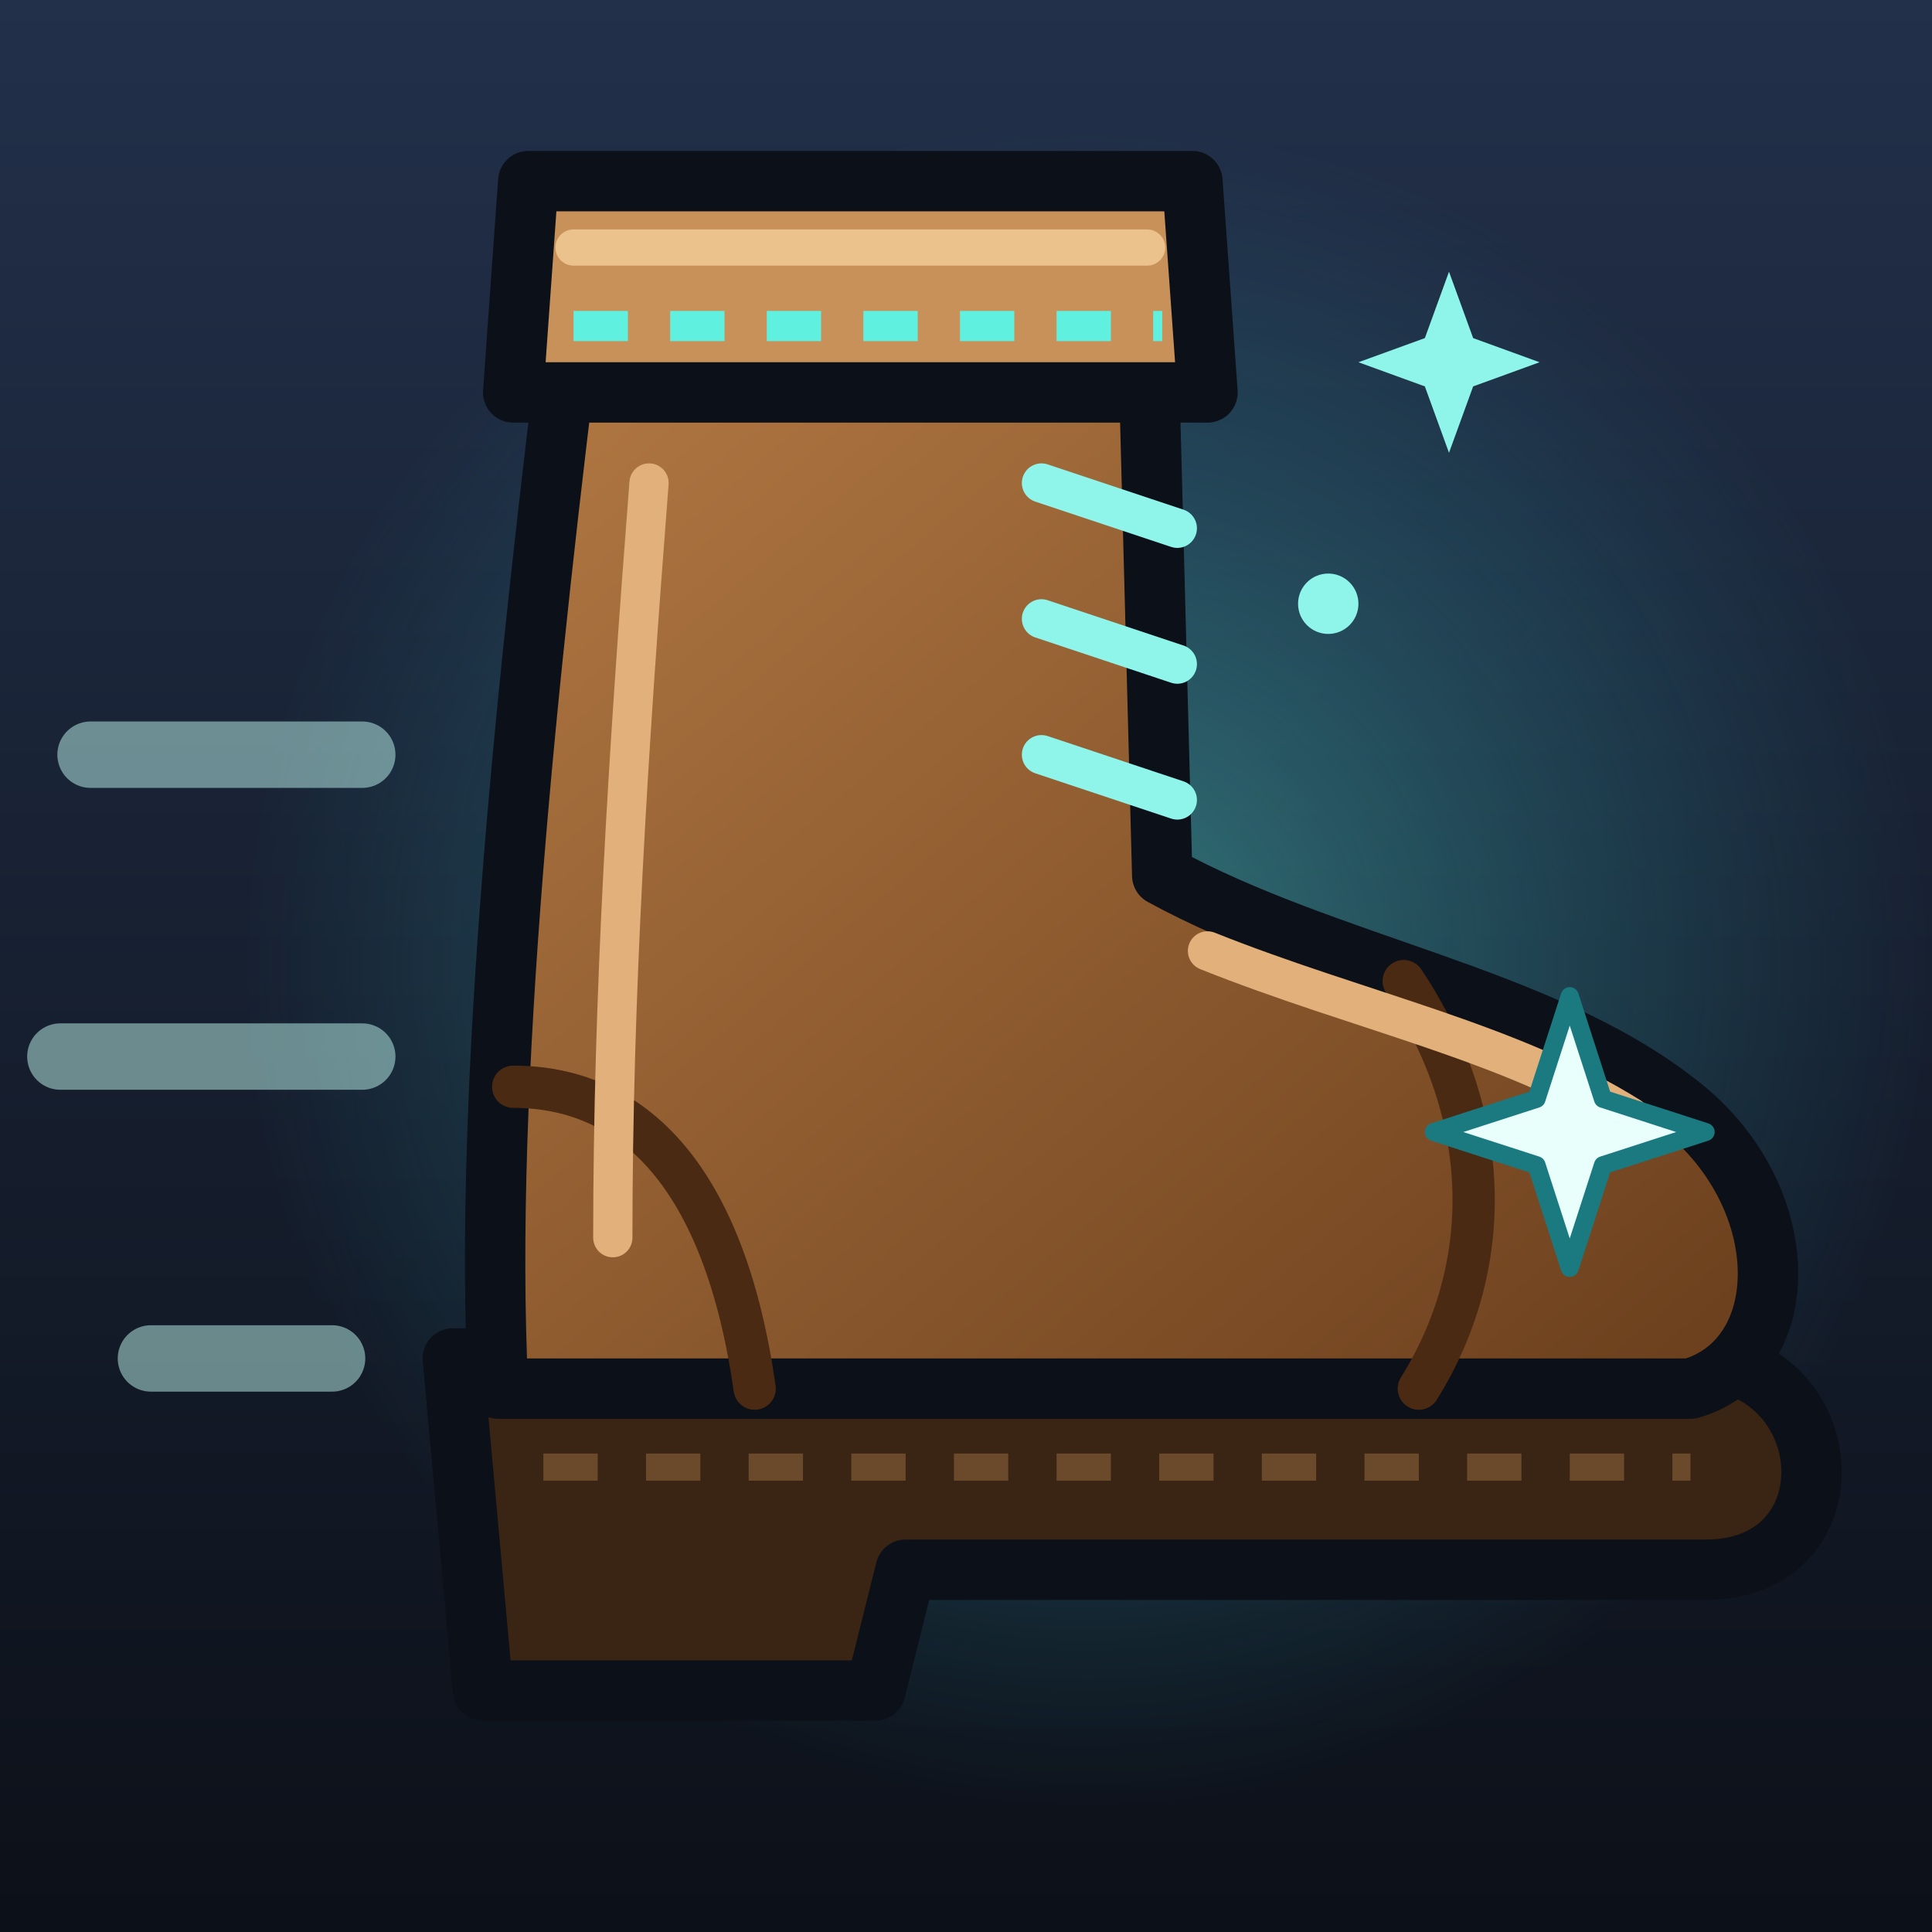
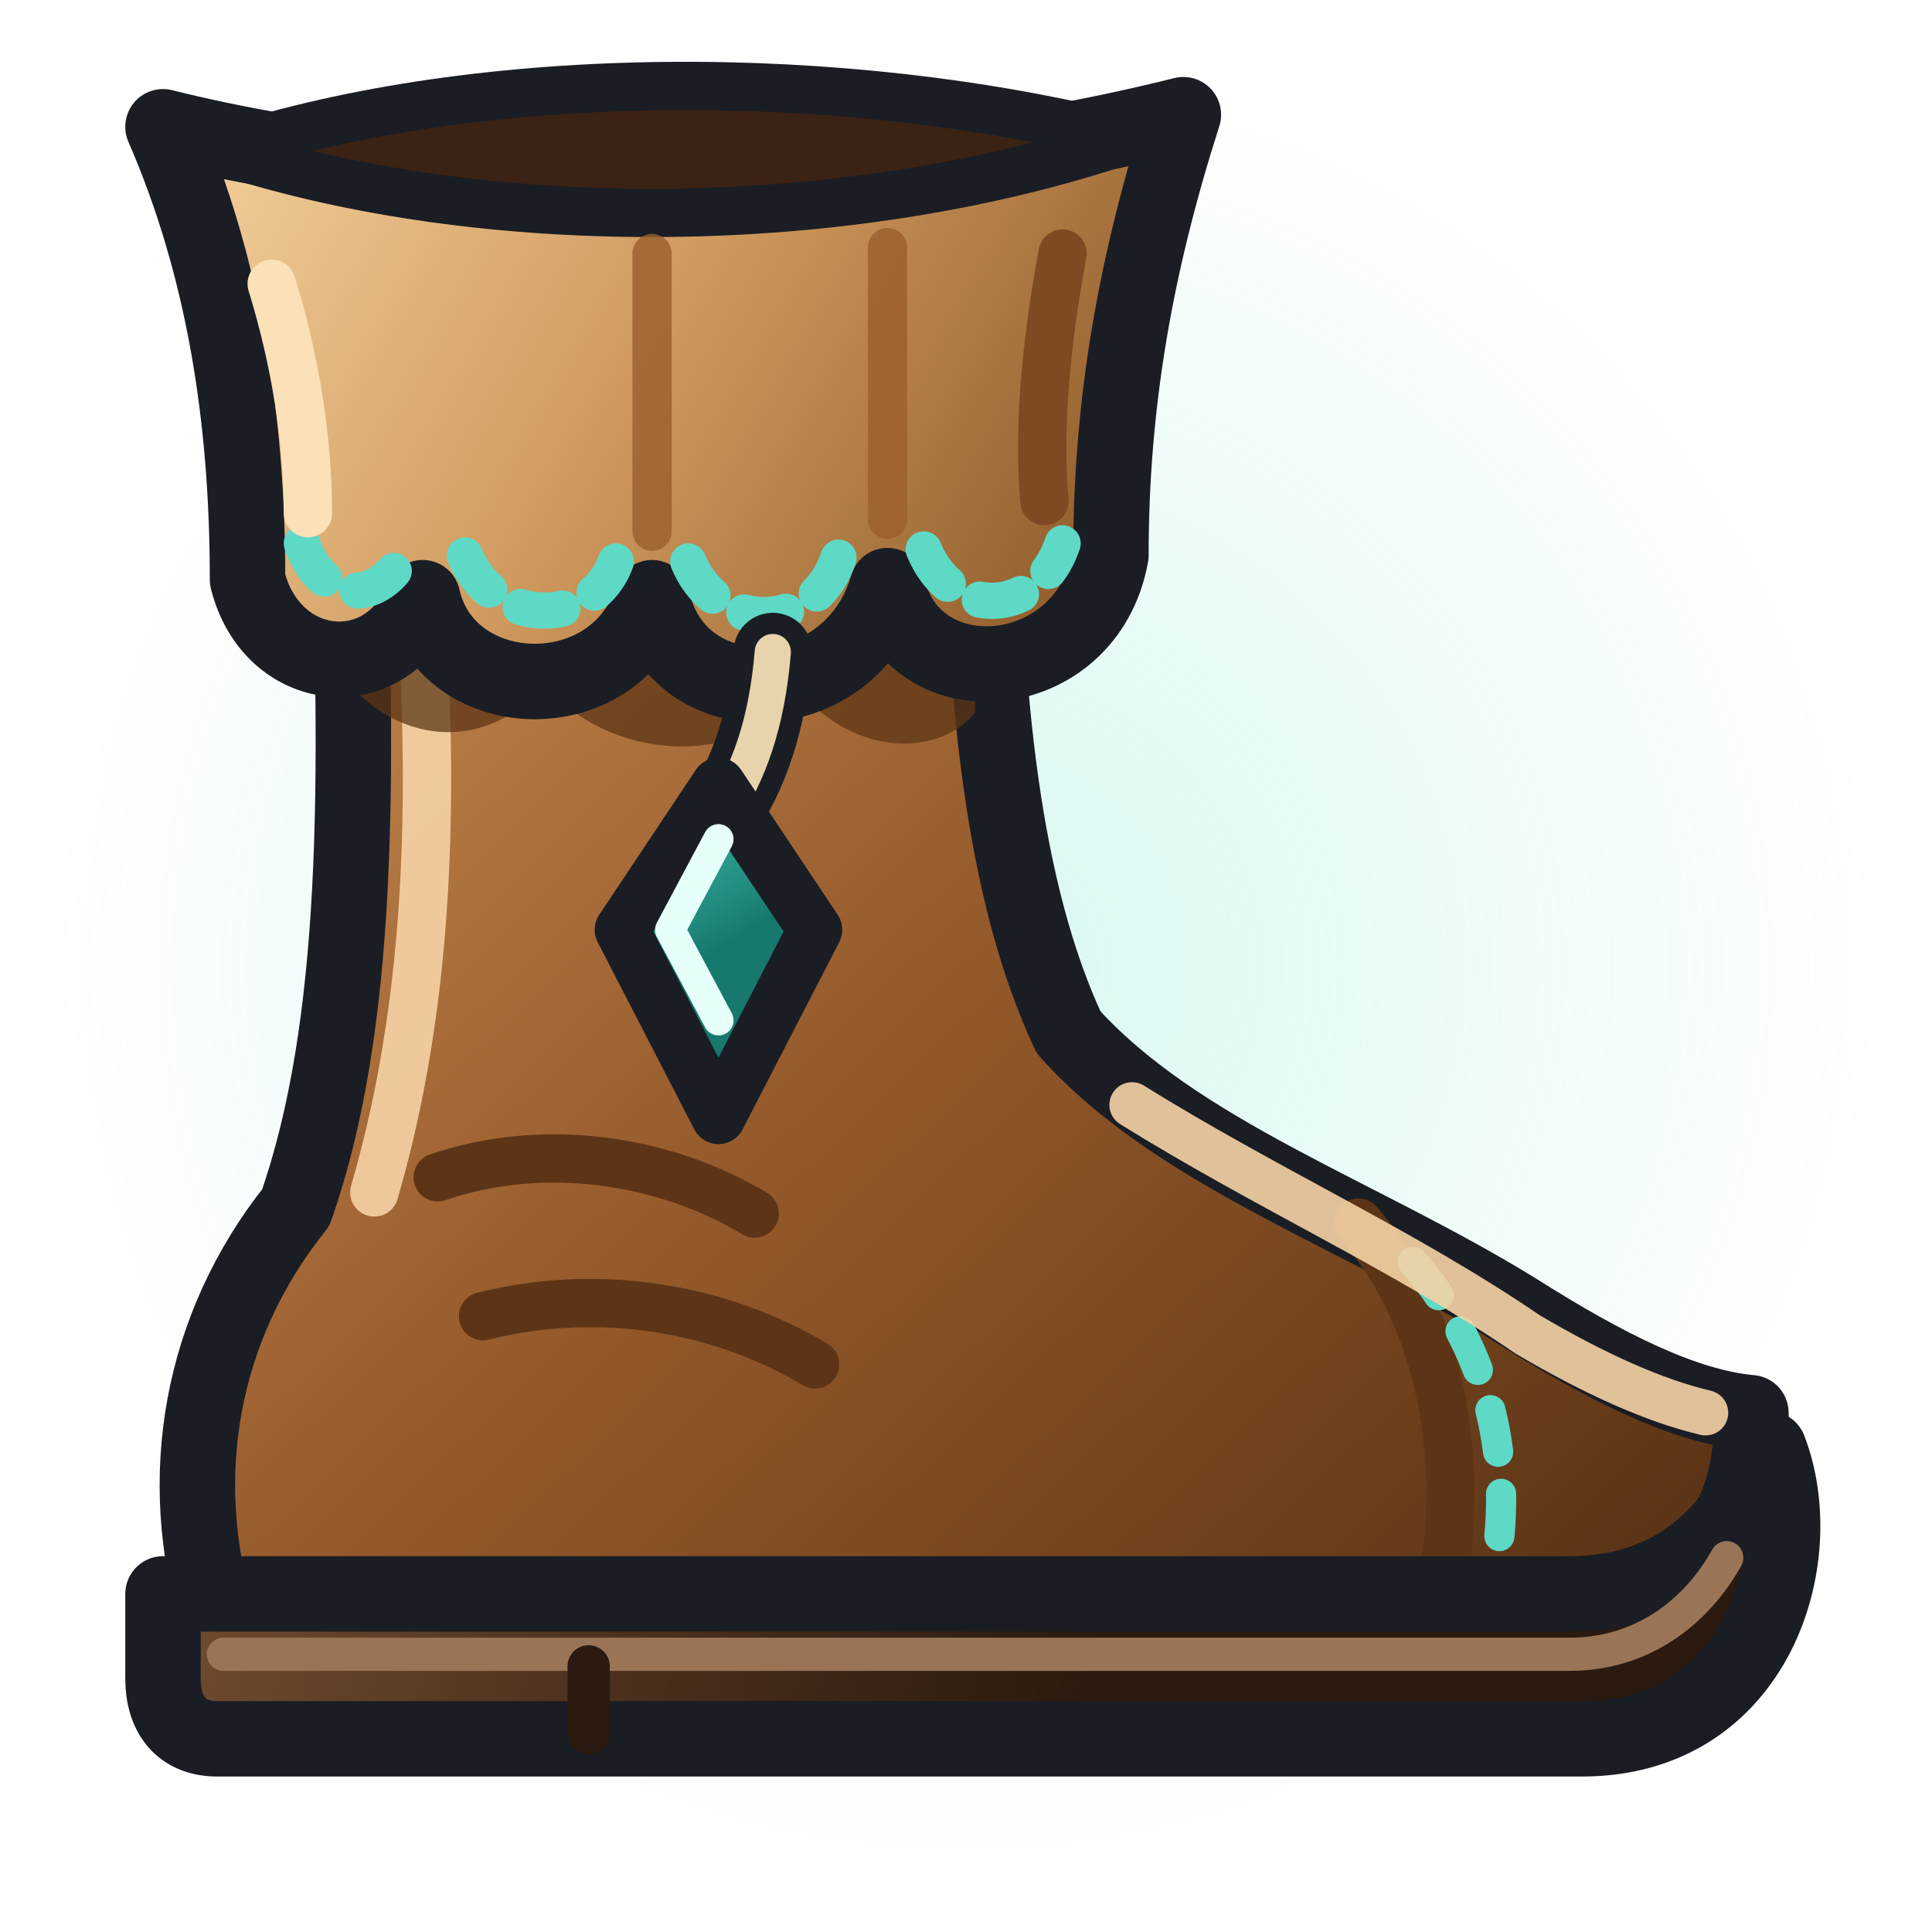
<svg xmlns="http://www.w3.org/2000/svg" width="128" height="128" viewBox="0 0 64 64">
  <defs>
-     <linearGradient id="bg" x1="0" y1="0" x2="0" y2="1">
-       <stop offset="0" stop-color="#22304a" />
-       <stop offset="1" stop-color="#0c1018" />
+     <radialGradient id="aura" cx="32" cy="32" r="31" gradientUnits="userSpaceOnUse">
+       <stop offset="0" stop-color="#7fe6d6" stop-opacity="0.3" />
+       <stop offset="1" stop-color="#7fe6d6" stop-opacity="0" />
+     </radialGradient>
+     <linearGradient id="leather" x1="14" y1="14" x2="54" y2="56" gradientUnits="userSpaceOnUse">
+       <stop offset="0" stop-color="#c98d52" />
+       <stop offset="0.5" stop-color="#94592a" />
+       <stop offset="1" stop-color="#5d3516" />
    </linearGradient>
-     <linearGradient id="leather" x1="0" y1="0" x2="1" y2="1">
-       <stop offset="0" stop-color="#b47a44" />
-       <stop offset="1" stop-color="#6a3e1c" />
+     <linearGradient id="cuff" x1="12" y1="4" x2="40" y2="20" gradientUnits="userSpaceOnUse">
+       <stop offset="0" stop-color="#f2cf9a" />
+       <stop offset="0.5" stop-color="#d09a5e" />
+       <stop offset="1" stop-color="#94602e" />
    </linearGradient>
-     <radialGradient id="glow">
-       <stop offset="0" stop-color="#5ff0e0" stop-opacity="0.42" />
-       <stop offset="1" stop-color="#2ab8c8" stop-opacity="0" />
-     </radialGradient>
+     <linearGradient id="sole" x1="12" y1="52" x2="40" y2="60" gradientUnits="userSpaceOnUse">
+       <stop offset="0" stop-color="#6e4a2e" />
+       <stop offset="0.5" stop-color="#4a2f1c" />
+       <stop offset="1" stop-color="#2b1a0f" />
+     </linearGradient>
+     <linearGradient id="gem" x1="22" y1="22" x2="28" y2="32" gradientUnits="userSpaceOnUse">
+       <stop offset="0" stop-color="#c8fbf2" />
+       <stop offset="0.5" stop-color="#3fc9b6" />
+       <stop offset="1" stop-color="#17786d" />
+     </linearGradient>
  </defs>
-   <rect width="64" height="64" fill="url(#bg)" />
-   <circle cx="36" cy="32" r="28" fill="url(#glow)" />
-   <path d="M 3 25 L 12 25 M 2 35 L 12 35 M 5 45 L 11 45" stroke="#bff8f0" stroke-width="2.2" stroke-linecap="round" opacity="0.5" />
-   <path d="M 15 45 L 56 45 C 61 45 61.5 52 56.5 52 L 30 52 L 29 56 L 16 56 Z" fill="#3a2414" stroke="#0c1018" stroke-width="2" stroke-linejoin="round" />
-   <path d="M 18 48.6 L 56 48.6" stroke="#6a4a2a" stroke-width="0.9" stroke-dasharray="1.8 1.6" />
-   <path d="M 19 10 L 38 10 L 38.5 29 C 44 32 51 33 55.5 36.5 C 59.5 39.5 59.5 45 56 46 L 16.5 46 C 16 36 17.5 22 19 10 Z" fill="url(#leather)" stroke="#0c1018" stroke-width="2" stroke-linejoin="round" />
-   <path d="M 46.5 32.5 C 49.5 37 49.5 42 47 46 M 17 36 C 21 36 24 39 25 46" fill="none" stroke="#4a2a12" stroke-width="1.4" stroke-linecap="round" />
-   <path d="M 34.5 16 L 39 17.5 M 34.5 20.5 L 39 22 M 34.5 25 L 39 26.5" stroke="#8ff4ea" stroke-width="1.3" stroke-linecap="round" />
-   <path d="M 21.5 16 C 20.8 25 20.3 33 20.3 41 M 40 31.5 C 45 33.5 50 34.5 54 37" fill="none" stroke="#e2b07a" stroke-width="1.3" stroke-linecap="round" />
-   <path d="M 17.5 6 L 39.5 6 L 40 13 L 17 13 Z" fill="#c8915a" stroke="#0c1018" stroke-width="2" stroke-linejoin="round" />
-   <path d="M 19 10.8 L 38.5 10.8" stroke="#5ff0e0" stroke-width="1" stroke-dasharray="1.8 1.4" />
-   <path d="M 19 8.2 L 38 8.2" stroke="#ecc28c" stroke-width="1.2" stroke-linecap="round" />
-   <path d="M 52 33 L 53.1 36.4 L 56.5 37.5 L 53.1 38.6 L 52 42 L 50.9 38.6 L 47.5 37.5 L 50.9 36.4 Z" fill="#e8fffb" stroke="#1a7a80" stroke-width="0.6" stroke-linejoin="round" />
-   <path d="M 48 9 L 48.8 11.2 L 51 12 L 48.8 12.8 L 48 15 L 47.2 12.8 L 45 12 L 47.2 11.2 Z" fill="#8ff4ea" />
-   <circle cx="44" cy="20" r="1" fill="#8ff4ea" />
+   <circle cx="32" cy="32" r="31" fill="url(#aura)" />
+   <g transform="translate(-5 0)">
+     <path d="M 16.5 16 L 37.5 16 C 37.6 23 38.2 29.5 40.4 34.2 C 44 38.2 50 40.2 55.2 43.4 C 58.2 45.3 60.8 46.6 63 46.8 C 63.2 50.6 60.8 53.6 56.4 53.6 L 12.2 53.6 C 10.8 49 11.6 44 14.8 40 C 16.9 34 16.9 26 16.5 16 Z" fill="url(#leather)" stroke="#1a1d24" stroke-width="2.5" stroke-linejoin="round" />
+     <path d="M 19.5 39 C 23 37.8 27 38.4 30 40.2 M 21 43.6 C 25 42.6 29 43.4 32 45.2" fill="none" stroke="#5d3516" stroke-width="1.6" stroke-linecap="round" />
+     <path d="M 50 40.5 C 53 44 53.6 49 52.6 53.4" fill="none" stroke="#5d3516" stroke-width="1.6" stroke-linecap="round" />
+     <path d="M 51.8 41.8 C 54.6 45 55.2 49 54.4 52.6" fill="none" stroke="#5ed9c6" stroke-width="1" stroke-linecap="round" stroke-dasharray="1.4 1.4" />
+     <path d="M 19 21 C 19.4 28 19 34 17.4 39.5" fill="none" stroke="#f6d3a6" stroke-width="1.6" stroke-linecap="round" opacity="0.9" />
+     <path d="M 42.5 36.6 C 47 39.4 51.5 41.4 55.6 44.2 C 57.8 45.5 59.8 46.4 61.5 46.8" fill="none" stroke="#f6d3a6" stroke-width="1.5" stroke-linecap="round" opacity="0.9" />
+     <path d="M 16.5 22.6 C 18.6 25 21.6 24.6 23 22.6 C 25.2 25.4 30 25.4 31.4 22.8 C 33.4 25.2 36.2 25 37.3 23.6 L 37.3 20 L 16.8 20 Z" fill="#5d3516" opacity="0.75" />
+     <path d="M 10.4 4.2 C 20 6.6 33 6.6 44.2 3.8 C 42.6 8.8 41.8 13.4 41.8 18.4 C 41 22.8 35.2 23.2 34.4 19.4 C 33.2 23.6 27.4 23.8 26.6 19.8 C 25.4 23.6 19.8 23.4 19 19.8 C 17.8 22.8 14 22.4 13.2 19.2 C 13.2 13.8 12.4 8.8 10.4 4.2 Z" fill="url(#cuff)" stroke="#1a1d24" stroke-width="2.5" stroke-linejoin="round" />
+     <path d="M 12.4 5 C 21 7.8 33 7.8 42.4 4.6 C 33 2.2 21 2.2 12.4 5 Z" fill="#3a2214" stroke="#1a1d24" stroke-width="1.6" stroke-linejoin="round" />
+     <path d="M 15 18 C 15.6 19.8 17.4 20.2 18.4 18.4 M 20.4 18.4 C 21.4 20.8 24.6 20.8 25.4 18.6 M 27.8 18.6 C 28.8 21 32 21 32.8 18.4 M 35.6 18.2 C 36.6 20.6 39.4 20.4 40.2 18" fill="none" stroke="#5ed9c6" stroke-width="1.2" stroke-linecap="round" stroke-dasharray="1.4 1.2" />
+     <path d="M 14 9.4 C 14.8 12 15.2 14.6 15.2 17" fill="none" stroke="#fbe0b8" stroke-width="1.6" stroke-linecap="round" />
+     <path d="M 26.6 8.4 L 26.6 17.6 M 34.4 8.2 L 34.4 17.2" fill="none" stroke="#9a5f2c" stroke-width="1.3" stroke-linecap="round" opacity="0.8" />
+     <path d="M 40.2 8.4 C 39.6 11.6 39.4 14.4 39.6 16.6" fill="none" stroke="#7d4a22" stroke-width="1.6" stroke-linecap="round" />
+     <path d="M 30.6 21.6 C 30.4 24 29.8 25.6 28.9 27" fill="none" stroke="#1a1d24" stroke-width="2.6" stroke-linecap="round" />
+     <path d="M 30.6 21.6 C 30.4 24 29.8 25.6 28.9 27" fill="none" stroke="#e8d4ac" stroke-width="1.2" stroke-linecap="round" />
+     <path d="M 28.8 26 L 32 30.8 L 28.8 37 L 25.6 30.8 Z" fill="url(#gem)" stroke="#1a1d24" stroke-width="1.8" stroke-linejoin="round" />
+     <path d="M 28.8 27.8 L 27.2 30.8 L 28.8 33.8" fill="none" stroke="#e6fffb" stroke-width="1" stroke-linecap="round" stroke-linejoin="round" />
+     <path d="M 10.4 52.8 L 57 52.8 C 60.6 52.8 62.6 50.6 63.6 48 C 65 51.6 63.2 57.6 57.4 57.6 L 12.2 57.6 C 11 57.6 10.4 56.8 10.4 55.6 Z" fill="url(#sole)" stroke="#1a1d24" stroke-width="2.5" stroke-linejoin="round" />
+     <path d="M 12.4 54.8 L 57 54.8 C 59.4 54.8 61.2 53.4 62.2 51.6" fill="none" stroke="#9a7456" stroke-width="1.1" stroke-linecap="round" />
+     <path d="M 24.5 55.2 L 24.5 57.4" stroke="#2b1a0f" stroke-width="1.4" stroke-linecap="round" />
+   </g>
</svg>
